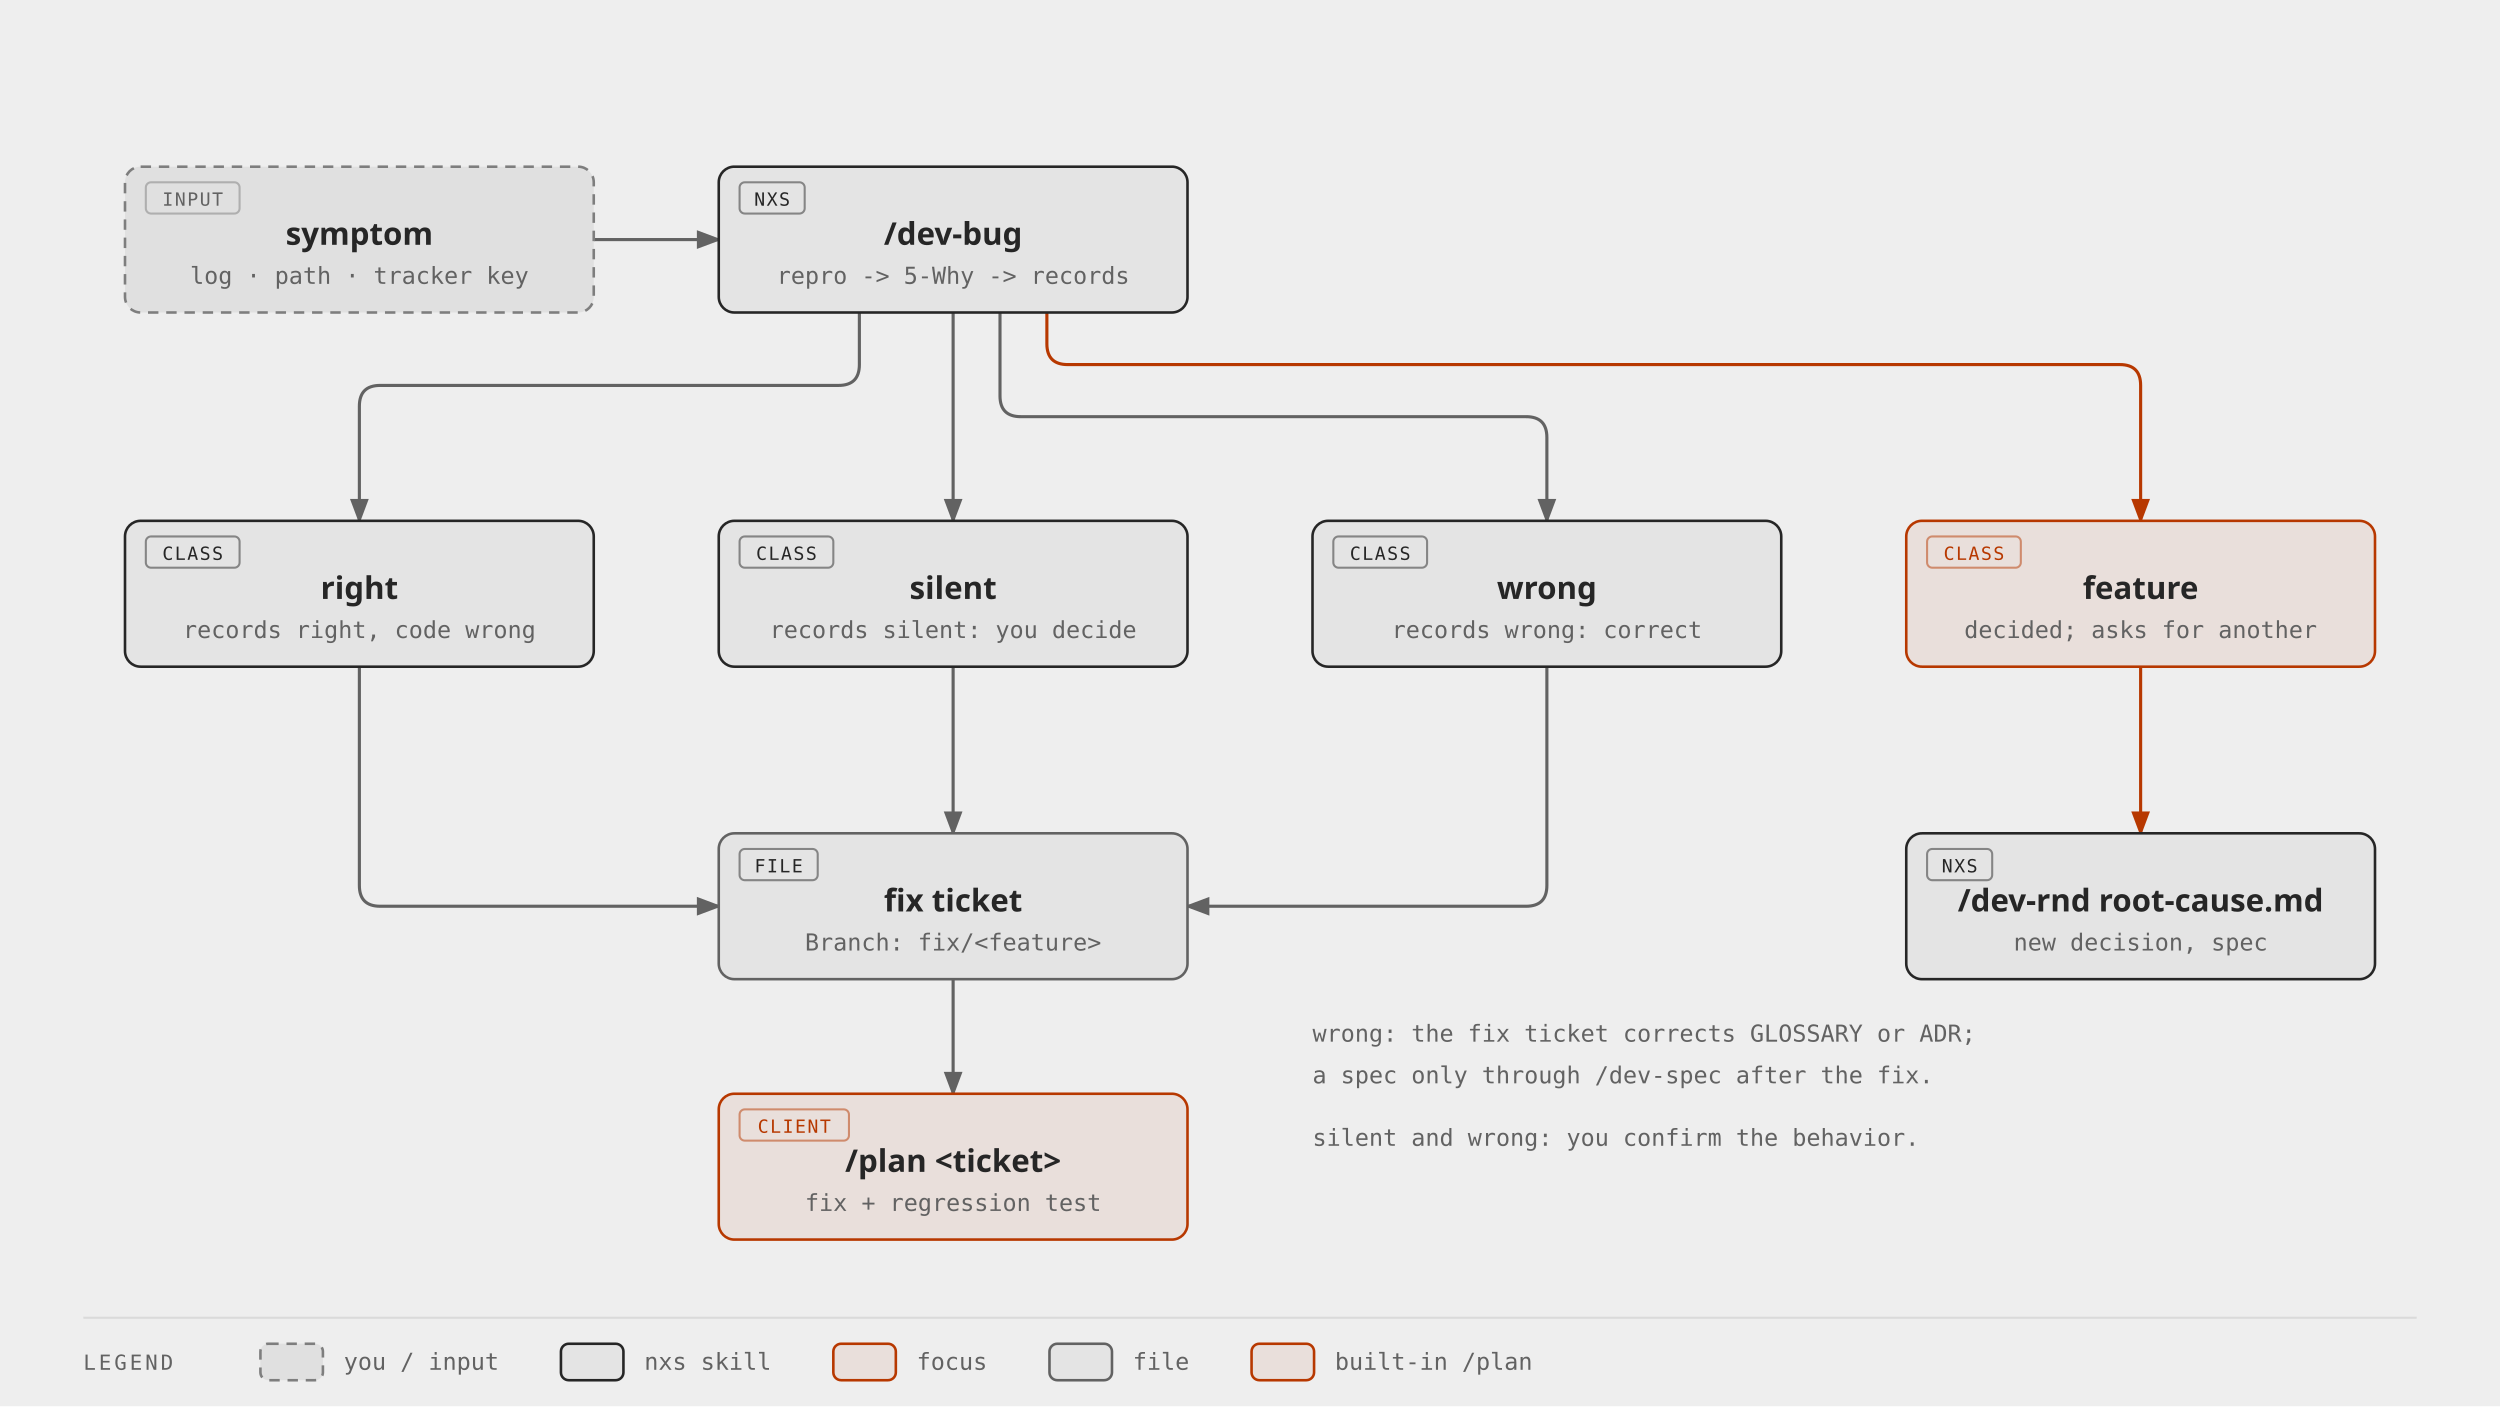
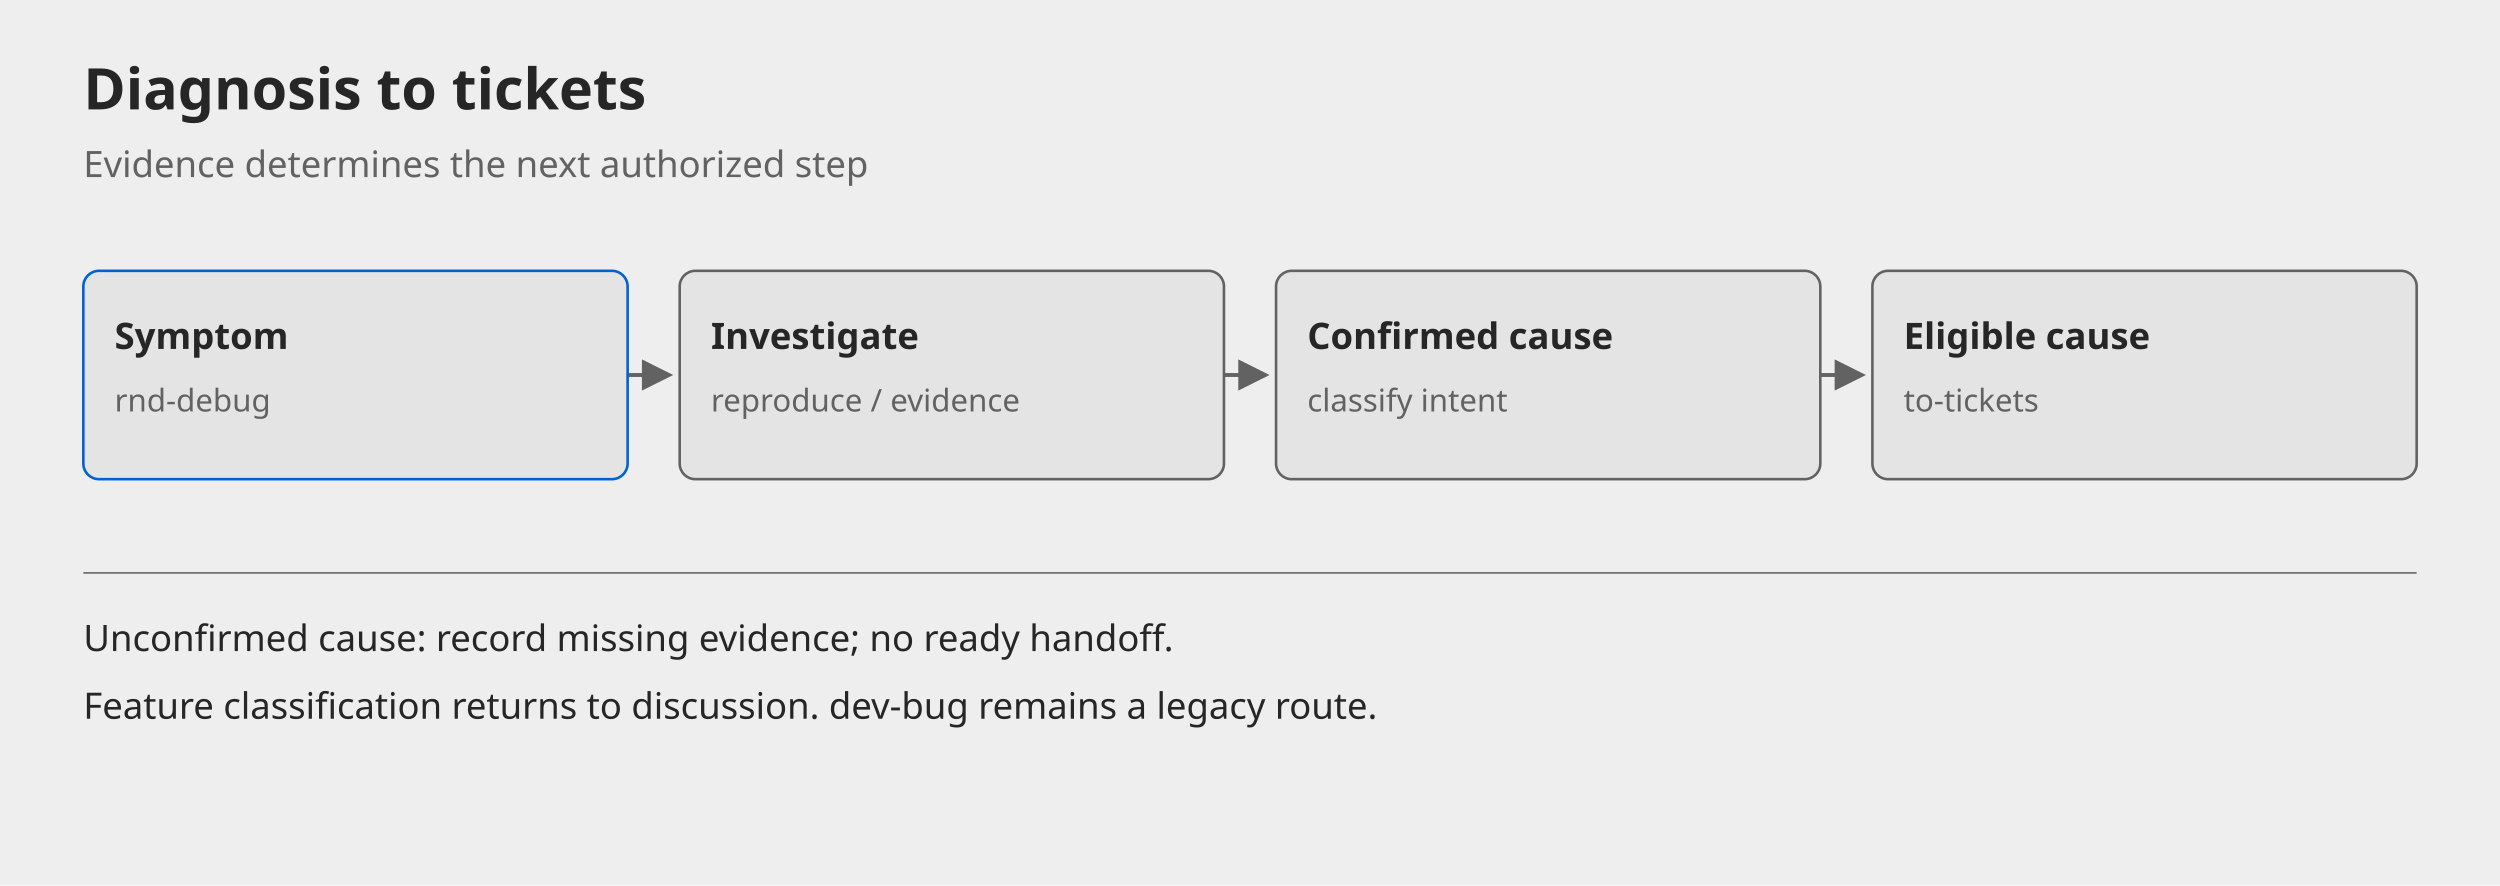
- <svg xmlns="http://www.w3.org/2000/svg" viewBox="0 0 960 540" role="img" aria-labelledby="nxs-bug-light-title nxs-bug-light-desc" id="nxs-bug-light-root">
+ <svg xmlns="http://www.w3.org/2000/svg" viewBox="0 0 960 340" role="img" aria-labelledby="nxs-bug-light-title nxs-bug-light-desc">
  <defs>
-     <marker id="nxs-bug-light-arrow" markerWidth="8" markerHeight="6" refX="7" refY="3" orient="auto">
-       <polygon points="0 0, 8 3, 0 6" fill="#626262" />
-     </marker>
-     <marker id="nxs-bug-light-arrow-accent" markerWidth="8" markerHeight="6" refX="7" refY="3" orient="auto">
-       <polygon points="0 0, 8 3, 0 6" fill="#b73800" />
-     </marker>
-     <marker id="nxs-bug-light-arrow-link" markerWidth="8" markerHeight="6" refX="7" refY="3" orient="auto">
-       <polygon points="0 0, 8 3, 0 6" fill="#0061d2" />
-     </marker>
-     <marker id="nxs-bug-light-arrow-soft" markerWidth="8" markerHeight="6" refX="7" refY="3" orient="auto">
-       <polygon points="0 0, 8 3, 0 6" fill="#7e7e7e" />
+     <marker id="nxs-bug-light-arrow" markerWidth="8" markerHeight="8" refX="7" refY="4" orient="auto">
+       <path d="M0 0 L8 4 L0 8 Z" fill="#626262" />
    </marker>
  </defs>
-   <rect width="100%" height="100%" fill="#eeeeee" />
-   <path d="M 228 92 L 276 92" fill="none" stroke="#626262" stroke-width="1.2" marker-end="url(#nxs-bug-light-arrow)" />
-   <path d="M 330 120 L 330 140 Q 330 148 322 148 L 146 148 Q 138 148 138 156 L 138 200" fill="none" stroke="#626262" stroke-width="1.2" marker-end="url(#nxs-bug-light-arrow)" />
-   <path d="M 366 120 L 366 200" fill="none" stroke="#626262" stroke-width="1.2" marker-end="url(#nxs-bug-light-arrow)" />
-   <path d="M 384 120 L 384 152 Q 384 160 392 160 L 586 160 Q 594 160 594 168 L 594 200" fill="none" stroke="#626262" stroke-width="1.2" marker-end="url(#nxs-bug-light-arrow)" />
-   <path d="M 402 120 L 402 132 Q 402 140 410 140 L 814 140 Q 822 140 822 148 L 822 200" fill="none" stroke="#b73800" stroke-width="1.2" marker-end="url(#nxs-bug-light-arrow-accent)" />
-   <path d="M 138 256 L 138 340 Q 138 348 146 348 L 276 348" fill="none" stroke="#626262" stroke-width="1.2" marker-end="url(#nxs-bug-light-arrow)" />
-   <path d="M 366 256 L 366 320" fill="none" stroke="#626262" stroke-width="1.2" marker-end="url(#nxs-bug-light-arrow)" />
-   <path d="M 594 256 L 594 340 Q 594 348 586 348 L 456 348" fill="none" stroke="#626262" stroke-width="1.2" marker-end="url(#nxs-bug-light-arrow)" />
-   <path d="M 822 256 L 822 320" fill="none" stroke="#b73800" stroke-width="1.2" marker-end="url(#nxs-bug-light-arrow-accent)" />
-   <path d="M 366 376 L 366 420" fill="none" stroke="#626262" stroke-width="1.2" marker-end="url(#nxs-bug-light-arrow)" />
-   <rect x="48" y="64" width="180" height="56" rx="6" fill="#eeeeee" />
-   <rect x="48" y="64" width="180" height="56" rx="6" fill="rgba(98,98,98,0.1)" stroke="#7e7e7e" stroke-width="1" stroke-dasharray="4,3" />
-   <rect x="56" y="70" width="36" height="12" rx="2" fill="transparent" stroke="#7e7e7e" stroke-opacity="0.5" stroke-width="0.8" />
-   <text x="74" y="79" fill="#626262" font-size="7" font-family="'Geist Mono', ui-monospace, monospace" text-anchor="middle" letter-spacing="0.08em">INPUT</text>
-   <text x="138" y="94" fill="#262626" font-size="12" font-weight="600" font-family="'Geist', system-ui, sans-serif" text-anchor="middle">symptom</text>
-   <text x="138" y="109" fill="#626262" font-size="9" font-family="'Geist Mono', ui-monospace, monospace" text-anchor="middle">log · path · tracker key</text>
-   <rect x="276" y="64" width="180" height="56" rx="6" fill="#eeeeee" />
-   <rect x="276" y="64" width="180" height="56" rx="6" fill="#e4e4e4" stroke="#262626" stroke-width="1" />
-   <rect x="284" y="70" width="25" height="12" rx="2" fill="transparent" stroke="#262626" stroke-opacity="0.5" stroke-width="0.8" />
-   <text x="296.5" y="79" fill="#262626" font-size="7" font-family="'Geist Mono', ui-monospace, monospace" text-anchor="middle" letter-spacing="0.08em">NXS</text>
-   <text x="366" y="94" fill="#262626" font-size="12" font-weight="600" font-family="'Geist', system-ui, sans-serif" text-anchor="middle">/dev-bug</text>
-   <text x="366" y="109" fill="#626262" font-size="9" font-family="'Geist Mono', ui-monospace, monospace" text-anchor="middle">repro -&gt; 5-Why -&gt; records</text>
-   <rect x="48" y="200" width="180" height="56" rx="6" fill="#eeeeee" />
-   <rect x="48" y="200" width="180" height="56" rx="6" fill="#e4e4e4" stroke="#262626" stroke-width="1" />
-   <rect x="56" y="206" width="36" height="12" rx="2" fill="transparent" stroke="#262626" stroke-opacity="0.5" stroke-width="0.8" />
-   <text x="74" y="215" fill="#262626" font-size="7" font-family="'Geist Mono', ui-monospace, monospace" text-anchor="middle" letter-spacing="0.08em">CLASS</text>
-   <text x="138" y="230" fill="#262626" font-size="12" font-weight="600" font-family="'Geist', system-ui, sans-serif" text-anchor="middle">right</text>
-   <text x="138" y="245" fill="#626262" font-size="9" font-family="'Geist Mono', ui-monospace, monospace" text-anchor="middle">records right, code wrong</text>
-   <rect x="276" y="200" width="180" height="56" rx="6" fill="#eeeeee" />
-   <rect x="276" y="200" width="180" height="56" rx="6" fill="#e4e4e4" stroke="#262626" stroke-width="1" />
-   <rect x="284" y="206" width="36" height="12" rx="2" fill="transparent" stroke="#262626" stroke-opacity="0.5" stroke-width="0.8" />
-   <text x="302" y="215" fill="#262626" font-size="7" font-family="'Geist Mono', ui-monospace, monospace" text-anchor="middle" letter-spacing="0.08em">CLASS</text>
-   <text x="366" y="230" fill="#262626" font-size="12" font-weight="600" font-family="'Geist', system-ui, sans-serif" text-anchor="middle">silent</text>
-   <text x="366" y="245" fill="#626262" font-size="9" font-family="'Geist Mono', ui-monospace, monospace" text-anchor="middle">records silent: you decide</text>
-   <rect x="504" y="200" width="180" height="56" rx="6" fill="#eeeeee" />
-   <rect x="504" y="200" width="180" height="56" rx="6" fill="#e4e4e4" stroke="#262626" stroke-width="1" />
-   <rect x="512" y="206" width="36" height="12" rx="2" fill="transparent" stroke="#262626" stroke-opacity="0.5" stroke-width="0.8" />
-   <text x="530" y="215" fill="#262626" font-size="7" font-family="'Geist Mono', ui-monospace, monospace" text-anchor="middle" letter-spacing="0.08em">CLASS</text>
-   <text x="594" y="230" fill="#262626" font-size="12" font-weight="600" font-family="'Geist', system-ui, sans-serif" text-anchor="middle">wrong</text>
-   <text x="594" y="245" fill="#626262" font-size="9" font-family="'Geist Mono', ui-monospace, monospace" text-anchor="middle">records wrong: correct</text>
-   <rect x="732" y="200" width="180" height="56" rx="6" fill="#eeeeee" />
-   <rect x="732" y="200" width="180" height="56" rx="6" fill="rgba(183,56,0,0.08)" stroke="#b73800" stroke-width="1" />
-   <rect x="740" y="206" width="36" height="12" rx="2" fill="transparent" stroke="#b73800" stroke-opacity="0.5" stroke-width="0.8" />
-   <text x="758" y="215" fill="#b73800" font-size="7" font-family="'Geist Mono', ui-monospace, monospace" text-anchor="middle" letter-spacing="0.08em">CLASS</text>
-   <text x="822" y="230" fill="#262626" font-size="12" font-weight="600" font-family="'Geist', system-ui, sans-serif" text-anchor="middle">feature</text>
-   <text x="822" y="245" fill="#626262" font-size="9" font-family="'Geist Mono', ui-monospace, monospace" text-anchor="middle">decided; asks for another</text>
-   <rect x="276" y="320" width="180" height="56" rx="6" fill="#eeeeee" />
-   <rect x="276" y="320" width="180" height="56" rx="6" fill="rgba(38,38,38,0.05)" stroke="#626262" stroke-width="1" />
-   <rect x="284" y="326" width="30" height="12" rx="2" fill="transparent" stroke="#262626" stroke-opacity="0.5" stroke-width="0.8" />
-   <text x="299" y="335" fill="#262626" font-size="7" font-family="'Geist Mono', ui-monospace, monospace" text-anchor="middle" letter-spacing="0.08em">FILE</text>
-   <text x="366" y="350" fill="#262626" font-size="12" font-weight="600" font-family="'Geist', system-ui, sans-serif" text-anchor="middle">fix ticket</text>
-   <text x="366" y="365" fill="#626262" font-size="9" font-family="'Geist Mono', ui-monospace, monospace" text-anchor="middle">Branch: fix/&lt;feature&gt;</text>
-   <rect x="732" y="320" width="180" height="56" rx="6" fill="#eeeeee" />
-   <rect x="732" y="320" width="180" height="56" rx="6" fill="#e4e4e4" stroke="#262626" stroke-width="1" />
-   <rect x="740" y="326" width="25" height="12" rx="2" fill="transparent" stroke="#262626" stroke-opacity="0.5" stroke-width="0.8" />
-   <text x="752.5" y="335" fill="#262626" font-size="7" font-family="'Geist Mono', ui-monospace, monospace" text-anchor="middle" letter-spacing="0.08em">NXS</text>
-   <text x="822" y="350" fill="#262626" font-size="12" font-weight="600" font-family="'Geist', system-ui, sans-serif" text-anchor="middle">/dev-rnd root-cause.md</text>
-   <text x="822" y="365" fill="#626262" font-size="9" font-family="'Geist Mono', ui-monospace, monospace" text-anchor="middle">new decision, spec</text>
-   <rect x="276" y="420" width="180" height="56" rx="6" fill="#eeeeee" />
-   <rect x="276" y="420" width="180" height="56" rx="6" fill="rgba(183,56,0,0.08)" stroke="#b73800" stroke-width="1" />
-   <rect x="284" y="426" width="42" height="12" rx="2" fill="transparent" stroke="#b73800" stroke-opacity="0.5" stroke-width="0.8" />
-   <text x="305" y="435" fill="#b73800" font-size="7" font-family="'Geist Mono', ui-monospace, monospace" text-anchor="middle" letter-spacing="0.08em">CLIENT</text>
-   <text x="366" y="450" fill="#262626" font-size="12" font-weight="600" font-family="'Geist', system-ui, sans-serif" text-anchor="middle">/plan &lt;ticket&gt;</text>
-   <text x="366" y="465" fill="#626262" font-size="9" font-family="'Geist Mono', ui-monospace, monospace" text-anchor="middle">fix + regression test</text>
-   <text x="504" y="400" fill="#626262" font-size="9" font-family="'Geist Mono', ui-monospace, monospace">wrong: the fix ticket corrects GLOSSARY or ADR;</text>
-   <text x="504" y="416" fill="#626262" font-size="9" font-family="'Geist Mono', ui-monospace, monospace">a spec only through /dev-spec after the fix.</text>
-   <text x="504" y="440" fill="#626262" font-size="9" font-family="'Geist Mono', ui-monospace, monospace">silent and wrong: you confirm the behavior.</text>
-   <line x1="32" y1="506" x2="928" y2="506" stroke="rgba(38,38,38,0.1)" stroke-width="0.8" />
-   <text x="32" y="526" fill="#626262" font-size="8" font-family="'Geist Mono', ui-monospace, monospace" letter-spacing="0.14em">LEGEND</text>
-   <rect x="100" y="516" width="24" height="14" rx="3" fill="rgba(98,98,98,0.1)" stroke="#7e7e7e" stroke-width="1" stroke-dasharray="4,3" />
-   <text x="132" y="526" fill="#626262" font-size="9" font-family="'Geist Mono', ui-monospace, monospace">you / input</text>
-   <rect x="215.4" y="516" width="24" height="14" rx="3" fill="#e4e4e4" stroke="#262626" stroke-width="1" />
-   <text x="247.4" y="526" fill="#626262" font-size="9" font-family="'Geist Mono', ui-monospace, monospace">nxs skill</text>
-   <rect x="320.0" y="516" width="24" height="14" rx="3" fill="rgba(183,56,0,0.08)" stroke="#b73800" stroke-width="1" />
-   <text x="352.0" y="526" fill="#626262" font-size="9" font-family="'Geist Mono', ui-monospace, monospace">focus</text>
-   <rect x="403.0" y="516" width="24" height="14" rx="3" fill="rgba(38,38,38,0.05)" stroke="#626262" stroke-width="1" />
-   <text x="435.0" y="526" fill="#626262" font-size="9" font-family="'Geist Mono', ui-monospace, monospace">file</text>
-   <rect x="480.6" y="516" width="24" height="14" rx="3" fill="rgba(183,56,0,0.08)" stroke="#b73800" stroke-width="1" />
-   <text x="512.6" y="526" fill="#626262" font-size="9" font-family="'Geist Mono', ui-monospace, monospace">built-in /plan</text>
+   <rect width="960" height="340" fill="#eeeeee" />
+   <text x="32" y="42" fill="#262626" font-family="system-ui, sans-serif" font-size="22" font-weight="600">Diagnosis to tickets</text>
+   <text x="32" y="68" fill="#626262" font-family="system-ui, sans-serif" font-size="14">Evidence determines the next authorized step</text>
+   <path d="M 241 144 H 257" stroke="#626262" stroke-width="1.5" fill="none" marker-end="url(#nxs-bug-light-arrow)" />
+   <path d="M 470 144 H 486" stroke="#626262" stroke-width="1.5" fill="none" marker-end="url(#nxs-bug-light-arrow)" />
+   <path d="M 699 144 H 715" stroke="#626262" stroke-width="1.5" fill="none" marker-end="url(#nxs-bug-light-arrow)" />
+   <rect x="32" y="104" width="209" height="80" rx="6" fill="#e4e4e4" stroke="#0061d2" />
+   <text x="44" y="134" fill="#262626" font-family="system-ui, sans-serif" font-size="14" font-weight="600">Symptom</text>
+   <text x="44" y="158" fill="#626262" font-family="system-ui, sans-serif" font-size="12">rnd-debug</text>
+   <rect x="261" y="104" width="209" height="80" rx="6" fill="#e4e4e4" stroke="#626262" />
+   <text x="273" y="134" fill="#262626" font-family="system-ui, sans-serif" font-size="14" font-weight="600">Investigate</text>
+   <text x="273" y="158" fill="#626262" font-family="system-ui, sans-serif" font-size="12">reproduce / evidence</text>
+   <rect x="490" y="104" width="209" height="80" rx="6" fill="#e4e4e4" stroke="#626262" />
+   <text x="502" y="134" fill="#262626" font-family="system-ui, sans-serif" font-size="14" font-weight="600">Confirmed cause</text>
+   <text x="502" y="158" fill="#626262" font-family="system-ui, sans-serif" font-size="12">classify intent</text>
+   <rect x="719" y="104" width="209" height="80" rx="6" fill="#e4e4e4" stroke="#626262" />
+   <text x="731" y="134" fill="#262626" font-family="system-ui, sans-serif" font-size="14" font-weight="600">Eligible cause</text>
+   <text x="731" y="158" fill="#626262" font-family="system-ui, sans-serif" font-size="12">to-tickets</text>
+   <path d="M32 220 H928" stroke="#626262" stroke-width="0.6" />
+   <text x="32" y="250" fill="#262626" font-family="system-ui, sans-serif" font-size="14">Unconfirmed cause: record missing evidence; no ready handoff.</text>
+   <text x="32" y="276" fill="#262626" font-family="system-ui, sans-serif" font-size="14">Feature classification returns to discussion. dev-bug remains a legacy route.</text>
</svg>
